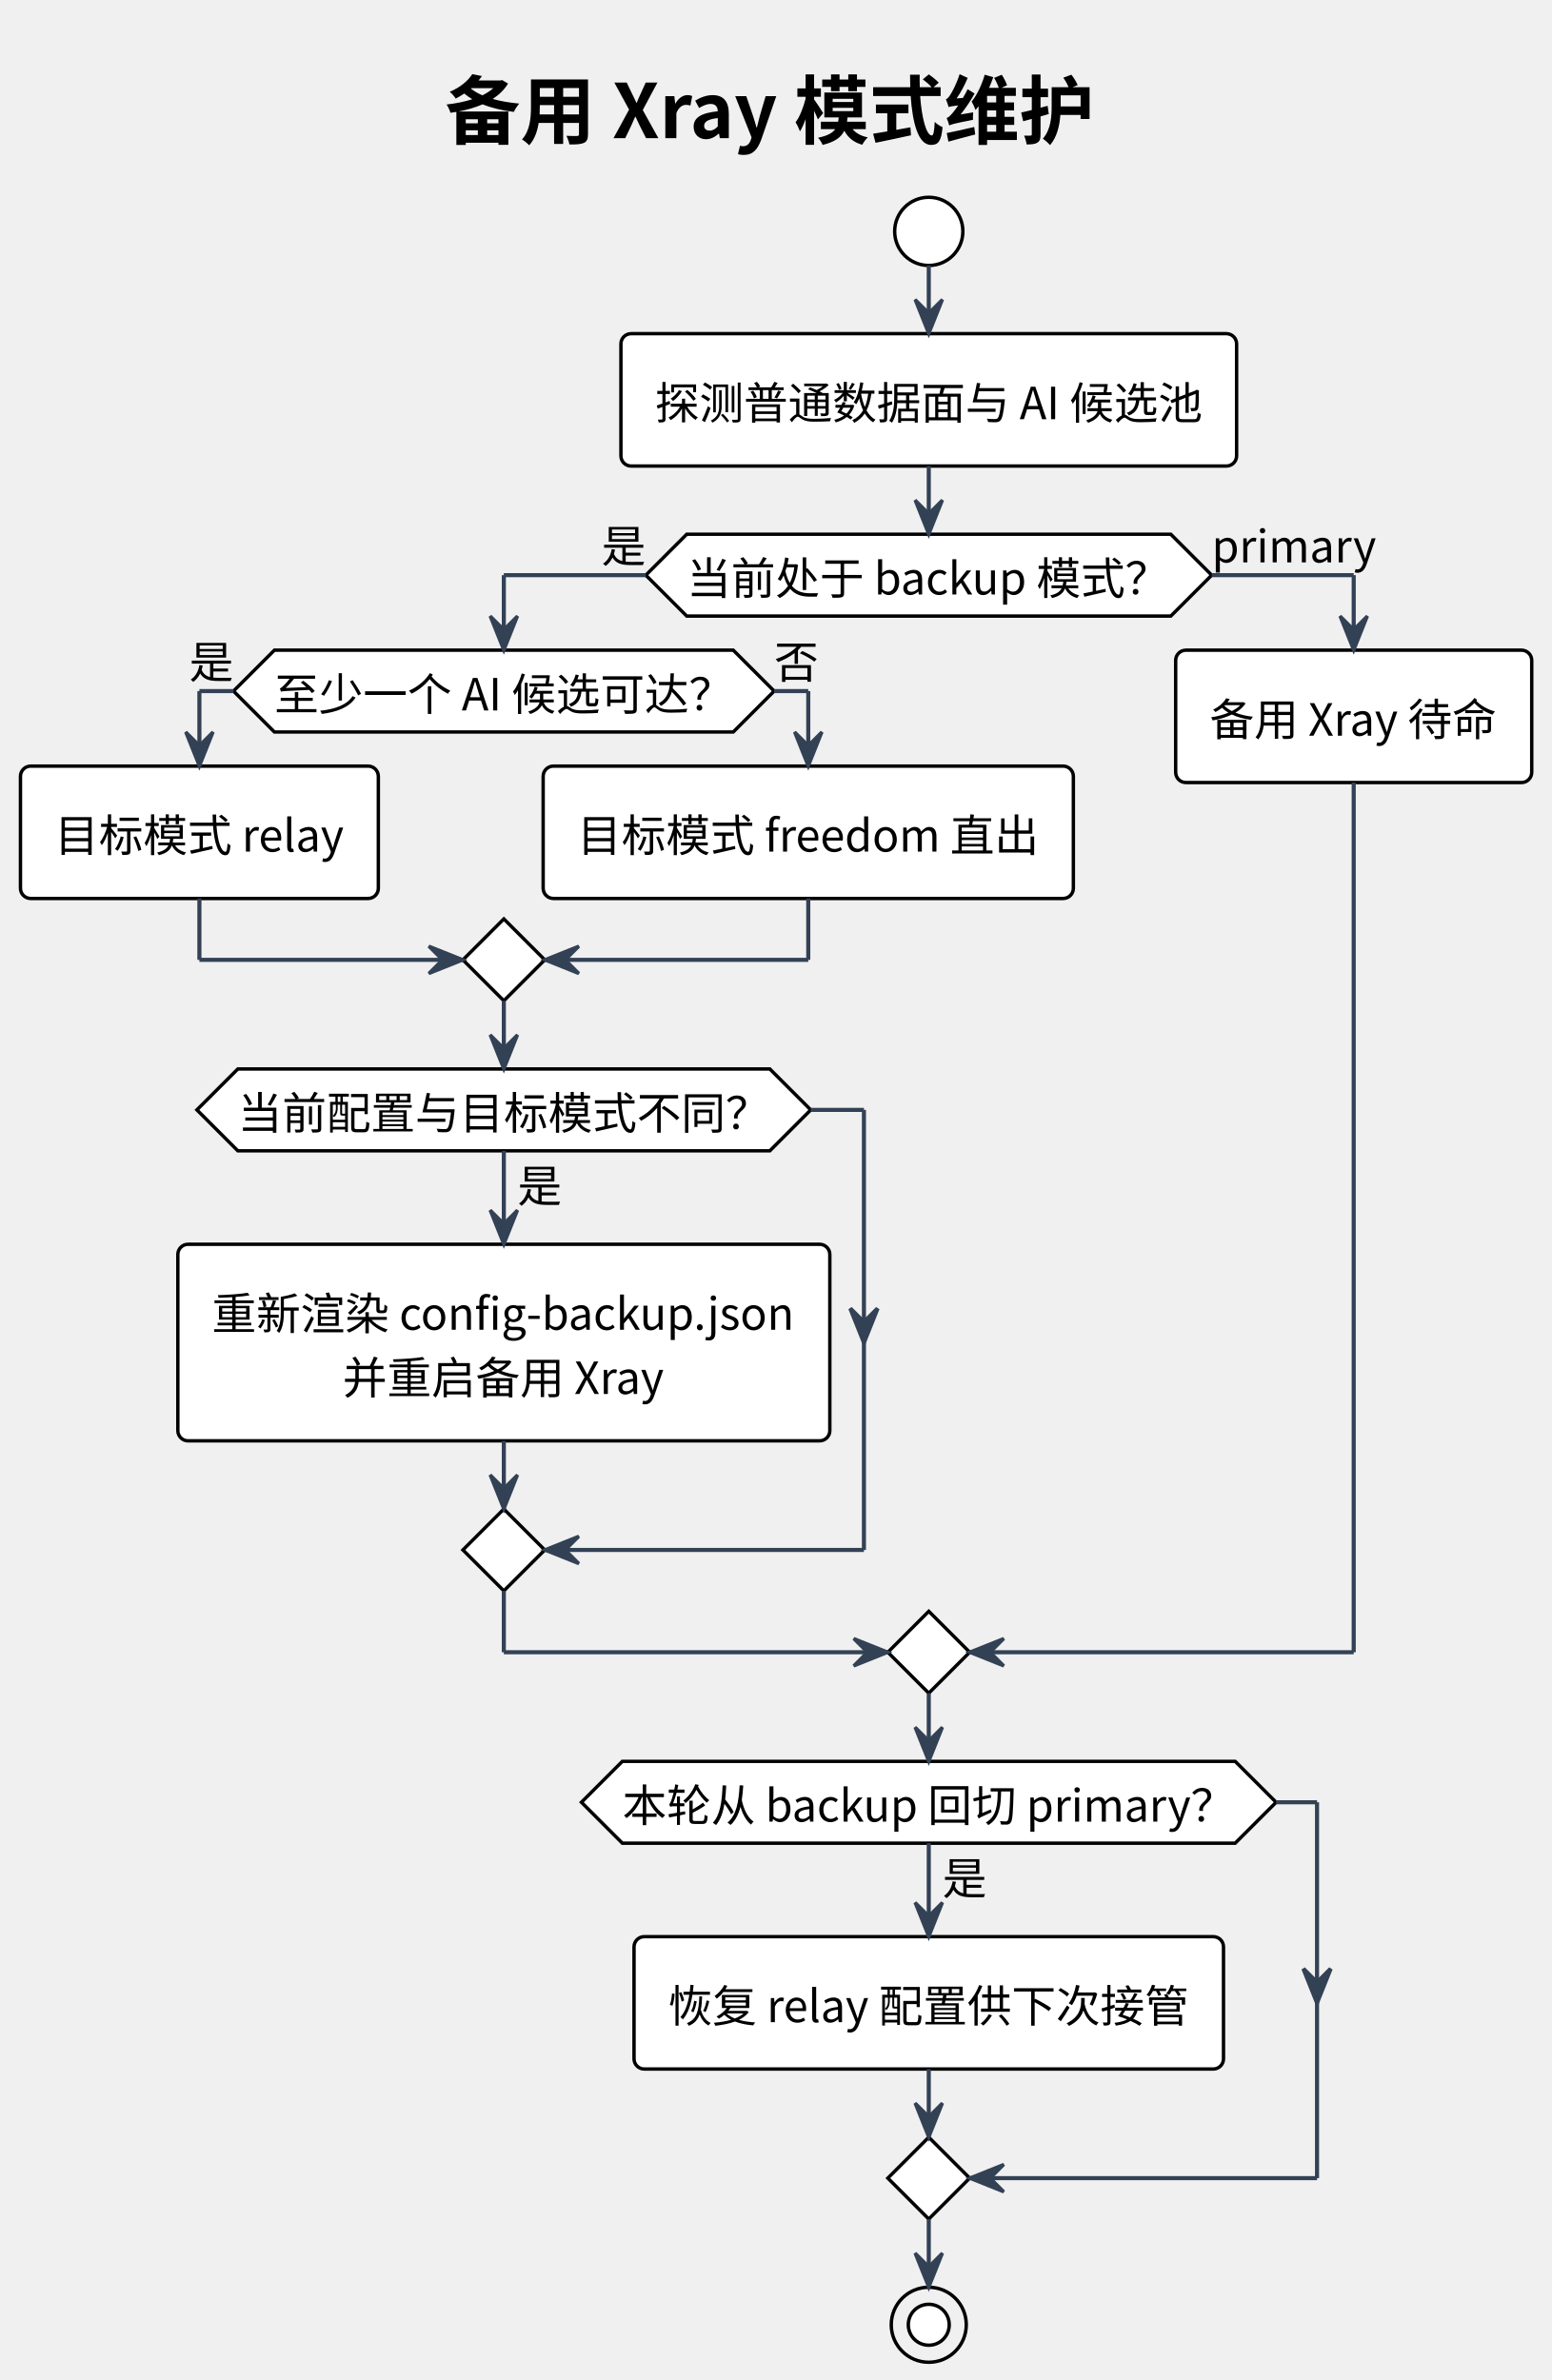
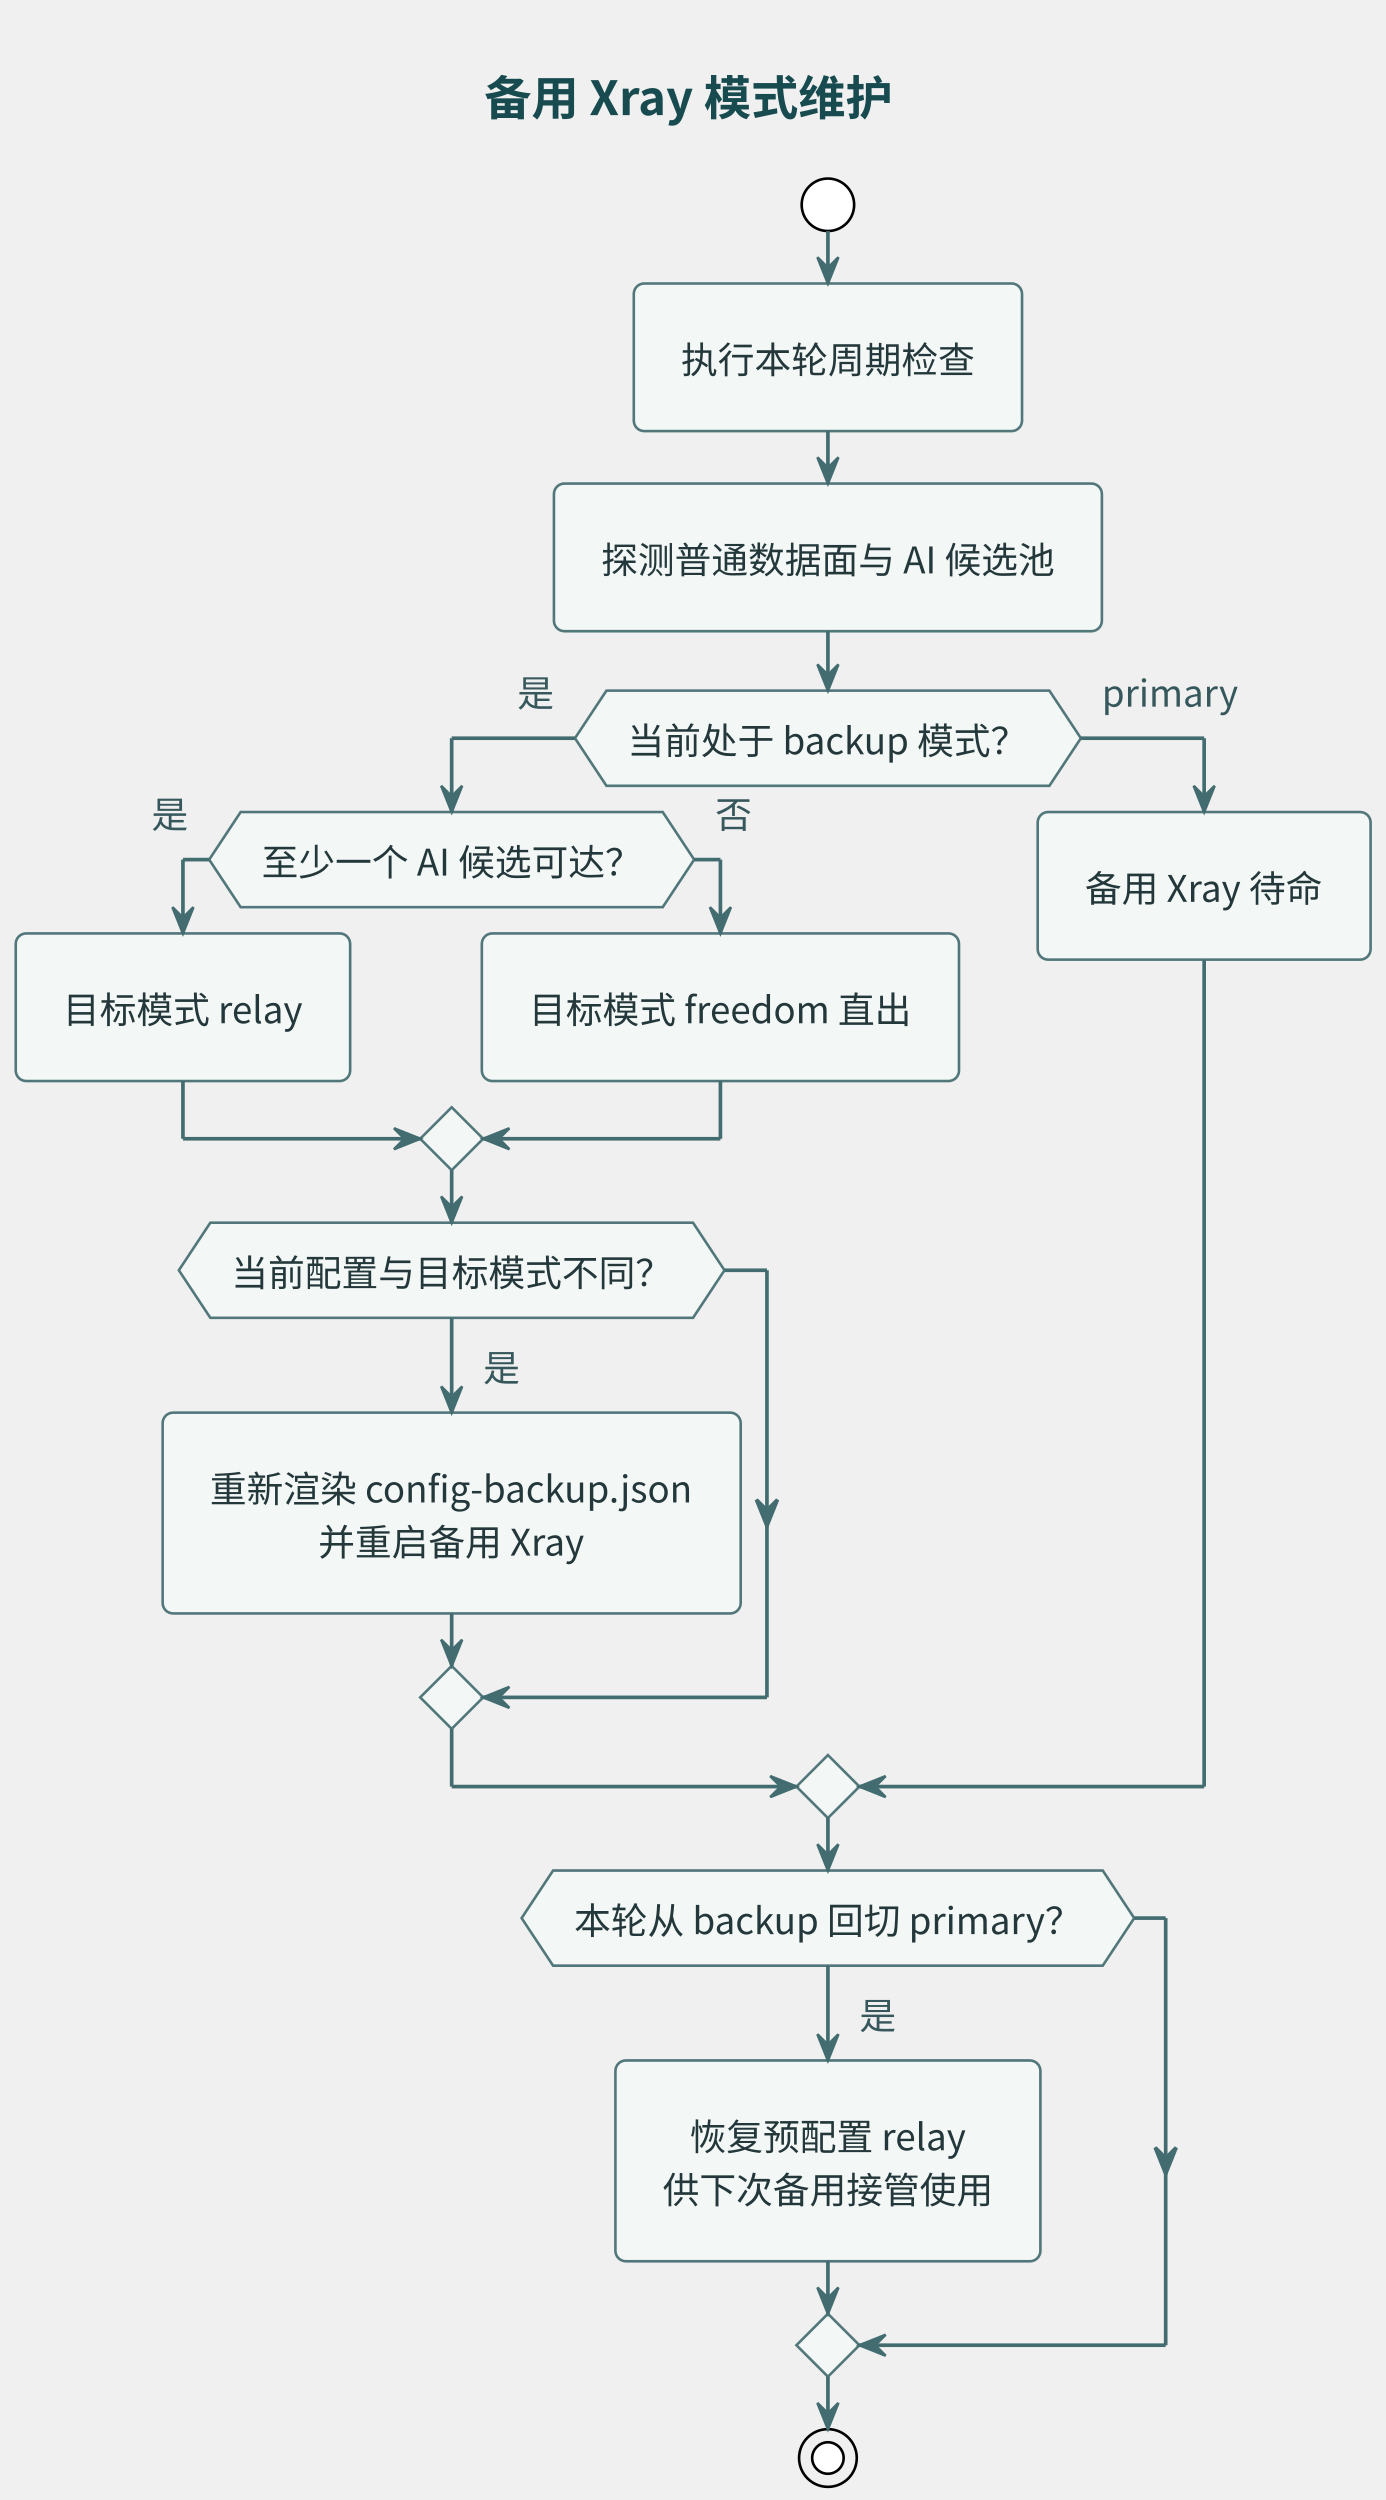
- <svg xmlns="http://www.w3.org/2000/svg" contentStyleType="text/css" data-diagram-type="ACTIVITY" height="698px" preserveAspectRatio="none" style="width:455px;height:698px;background:#FFFFFF;" version="1.1" viewBox="0 0 455 698" width="455px" zoomAndPan="magnify">
+ <svg xmlns="http://www.w3.org/2000/svg" contentStyleType="text/css" data-diagram-type="ACTIVITY" height="953px" preserveAspectRatio="none" style="width:528px;height:953px;background:#FFFFFF;" version="1.1" viewBox="0 0 528 953" width="528px" zoomAndPan="magnify">
  <defs />
  <g>
    <g class="title" data-source-line="2">
-       <text fill="#000000" font-family="Noto Sans CJK SC" font-size="22" font-weight="bold" lengthAdjust="spacing" textLength="191.005" x="130.575" y="40.52">备用 Xray 模式维护</text>
+       <text fill="#174B50" font-family="Noto Sans CJK SC" font-size="18" font-weight="bold" lengthAdjust="spacing" textLength="156.275" x="184.598" y="43.88">备用 Xray 模式维护</text>
    </g>
-     <ellipse cx="272.344" cy="67.856" fill="#FFFFFF" rx="10" ry="10" style="stroke:#000000;stroke-width:1;" />
-     <rect fill="#FFFFFF" height="38.824" rx="3" ry="3" style="stroke:#000000;stroke-width:1;" width="180.537" x="182.076" y="97.856" />
-     <text fill="#000000" font-family="Noto Sans CJK SC" font-size="13" lengthAdjust="spacing" textLength="160.537" x="192.076" y="122.936">探测普通数据面与 AI 候选池</text>
-     <polygon fill="#FFFFFF" points="201.377,156.68,343.312,156.68,355.312,168.68,343.312,180.68,201.377,180.68,189.377,168.68,201.377,156.68" style="stroke:#000000;stroke-width:1;" />
-     <text fill="#000000" font-family="Noto Sans CJK SC" font-size="13" lengthAdjust="spacing" textLength="141.934" x="201.377" y="174.348">当前处于 backup 模式？</text>
-     <text fill="#000000" font-family="Noto Sans CJK SC" font-size="13" lengthAdjust="spacing" textLength="13" x="176.377" y="164.936">是</text>
-     <text fill="#000000" font-family="Noto Sans CJK SC" font-size="13" lengthAdjust="spacing" textLength="47.853" x="355.312" y="164.936">primary</text>
-     <polygon fill="#FFFFFF" points="80.471,190.68,215.008,190.68,227.008,202.68,215.008,214.68,80.471,214.68,68.471,202.68,80.471,190.68" style="stroke:#000000;stroke-width:1;" />
-     <text fill="#000000" font-family="Noto Sans CJK SC" font-size="13" lengthAdjust="spacing" textLength="134.537" x="80.471" y="208.348">至少一个 AI 候选可达？</text>
-     <text fill="#000000" font-family="Noto Sans CJK SC" font-size="13" lengthAdjust="spacing" textLength="13" x="55.471" y="198.936">是</text>
-     <text fill="#000000" font-family="Noto Sans CJK SC" font-size="13" lengthAdjust="spacing" textLength="13" x="227.008" y="198.936">否</text>
-     <rect fill="#FFFFFF" height="38.824" rx="3" ry="3" style="stroke:#000000;stroke-width:1;" width="104.942" x="6" y="224.68" />
-     <text fill="#000000" font-family="Noto Sans CJK SC" font-size="13" lengthAdjust="spacing" textLength="84.942" x="16" y="249.76">目标模式 relay</text>
-     <rect fill="#FFFFFF" height="38.824" rx="3" ry="3" style="stroke:#000000;stroke-width:1;" width="155.473" x="159.272" y="224.68" />
-     <text fill="#000000" font-family="Noto Sans CJK SC" font-size="13" lengthAdjust="spacing" textLength="135.473" x="169.272" y="249.76">目标模式 freedom 直出</text>
-     <polygon fill="#FFFFFF" points="147.74,269.504,159.74,281.504,147.74,293.504,135.74,281.504,147.74,269.504" style="stroke:#000000;stroke-width:1;" />
-     <rect fill="#FFFFFF" height="57.648" rx="3" ry="3" style="stroke:#000000;stroke-width:1;" width="191.184" x="52.148" y="364.916" />
-     <text fill="#000000" font-family="Noto Sans CJK SC" font-size="13" lengthAdjust="spacing" textLength="171.184" x="62.148" y="389.996">重新渲染 config-backup.json</text>
-     <text fill="#000000" font-family="Noto Sans CJK SC" font-size="13" lengthAdjust="spacing" textLength="94.497" x="100.491" y="408.82">并重启备用 Xray</text>
-     <polygon fill="#FFFFFF" points="69.74,313.504,225.74,313.504,237.74,325.504,225.74,337.504,69.74,337.504,57.739,325.504,69.74,313.504" style="stroke:#000000;stroke-width:1;" />
-     <text fill="#000000" font-family="Noto Sans CJK SC" font-size="13" lengthAdjust="spacing" textLength="13" x="151.74" y="352.584">是</text>
-     <text fill="#000000" font-family="Noto Sans CJK SC" font-size="13" lengthAdjust="spacing" textLength="156" x="69.74" y="331.172">当前配置与目标模式不同？</text>
-     <polygon fill="#FFFFFF" points="147.74,442.564,159.74,454.564,147.74,466.564,135.74,454.564,147.74,442.564" style="stroke:#000000;stroke-width:1;" />
-     <rect fill="#FFFFFF" height="38.824" rx="3" ry="3" style="stroke:#000000;stroke-width:1;" width="104.409" x="344.745" y="190.68" />
-     <text fill="#000000" font-family="Noto Sans CJK SC" font-size="13" lengthAdjust="spacing" textLength="84.409" x="354.745" y="215.76">备用 Xray 待命</text>
-     <polygon fill="#FFFFFF" points="272.344,472.564,284.344,484.564,272.344,496.564,260.344,484.564,272.344,472.564" style="stroke:#000000;stroke-width:1;" />
-     <rect fill="#FFFFFF" height="38.824" rx="3" ry="3" style="stroke:#000000;stroke-width:1;" width="172.854" x="185.917" y="567.976" />
-     <text fill="#000000" font-family="Noto Sans CJK SC" font-size="13" lengthAdjust="spacing" textLength="152.854" x="195.917" y="593.056">恢复 relay 配置供下次接管</text>
-     <polygon fill="#FFFFFF" points="182.495,516.564,362.194,516.564,374.194,528.564,362.194,540.564,182.495,540.564,170.495,528.564,182.495,516.564" style="stroke:#000000;stroke-width:1;" />
-     <text fill="#000000" font-family="Noto Sans CJK SC" font-size="13" lengthAdjust="spacing" textLength="13" x="276.344" y="555.644">是</text>
-     <text fill="#000000" font-family="Noto Sans CJK SC" font-size="13" lengthAdjust="spacing" textLength="179.699" x="182.495" y="534.232">本轮从 backup 回切 primary？</text>
-     <polygon fill="#FFFFFF" points="272.344,626.8,284.344,638.8,272.344,650.8,260.344,638.8,272.344,626.8" style="stroke:#000000;stroke-width:1;" />
-     <ellipse cx="272.344" cy="681.8" fill="none" rx="11" ry="11" style="stroke:#000000;stroke-width:1;" />
-     <ellipse cx="272.344" cy="681.8" fill="#FFFFFF" rx="6" ry="6" style="stroke:#000000;stroke-width:1;" />
-     <line style="stroke:#334155;stroke-width:1.2;" x1="272.344" x2="272.344" y1="77.856" y2="97.856" />
-     <polygon fill="#334155" points="268.344,87.856,272.344,97.856,276.344,87.856,272.344,91.856" style="stroke:#334155;stroke-width:1;" />
-     <line style="stroke:#334155;stroke-width:1.2;" x1="68.471" x2="58.471" y1="202.68" y2="202.68" />
-     <line style="stroke:#334155;stroke-width:1.2;" x1="58.471" x2="58.471" y1="202.68" y2="224.68" />
-     <polygon fill="#334155" points="54.471,214.68,58.471,224.68,62.471,214.68,58.471,218.68" style="stroke:#334155;stroke-width:1;" />
-     <line style="stroke:#334155;stroke-width:1.2;" x1="227.008" x2="237.008" y1="202.68" y2="202.68" />
-     <line style="stroke:#334155;stroke-width:1.2;" x1="237.008" x2="237.008" y1="202.68" y2="224.68" />
-     <polygon fill="#334155" points="233.008,214.68,237.008,224.68,241.008,214.68,237.008,218.68" style="stroke:#334155;stroke-width:1;" />
-     <line style="stroke:#334155;stroke-width:1.2;" x1="58.471" x2="58.471" y1="263.504" y2="281.504" />
-     <line style="stroke:#334155;stroke-width:1.2;" x1="58.471" x2="135.74" y1="281.504" y2="281.504" />
-     <polygon fill="#334155" points="125.74,277.504,135.74,281.504,125.74,285.504,129.74,281.504" style="stroke:#334155;stroke-width:1;" />
-     <line style="stroke:#334155;stroke-width:1.2;" x1="237.008" x2="237.008" y1="263.504" y2="281.504" />
-     <line style="stroke:#334155;stroke-width:1.2;" x1="237.008" x2="159.74" y1="281.504" y2="281.504" />
-     <polygon fill="#334155" points="169.74,277.504,159.74,281.504,169.74,285.504,165.74,281.504" style="stroke:#334155;stroke-width:1;" />
-     <line style="stroke:#334155;stroke-width:1.2;" x1="147.74" x2="147.74" y1="337.504" y2="364.916" />
-     <polygon fill="#334155" points="143.74,354.916,147.74,364.916,151.74,354.916,147.74,358.916" style="stroke:#334155;stroke-width:1;" />
-     <line style="stroke:#334155;stroke-width:1.2;" x1="237.74" x2="253.332" y1="325.504" y2="325.504" />
-     <polygon fill="#334155" points="249.332,383.74,253.332,393.74,257.332,383.74,253.332,387.74" style="stroke:#334155;stroke-width:1.2;" />
-     <line style="stroke:#334155;stroke-width:1.2;" x1="253.332" x2="253.332" y1="325.504" y2="454.564" />
-     <line style="stroke:#334155;stroke-width:1.2;" x1="253.332" x2="159.74" y1="454.564" y2="454.564" />
-     <polygon fill="#334155" points="169.74,450.564,159.74,454.564,169.74,458.564,165.74,454.564" style="stroke:#334155;stroke-width:1;" />
-     <line style="stroke:#334155;stroke-width:1.2;" x1="147.74" x2="147.74" y1="422.564" y2="442.564" />
-     <polygon fill="#334155" points="143.74,432.564,147.74,442.564,151.74,432.564,147.74,436.564" style="stroke:#334155;stroke-width:1;" />
-     <line style="stroke:#334155;stroke-width:1.2;" x1="147.74" x2="147.74" y1="293.504" y2="313.504" />
-     <polygon fill="#334155" points="143.74,303.504,147.74,313.504,151.74,303.504,147.74,307.504" style="stroke:#334155;stroke-width:1;" />
-     <line style="stroke:#334155;stroke-width:1.2;" x1="189.377" x2="147.74" y1="168.68" y2="168.68" />
-     <line style="stroke:#334155;stroke-width:1.2;" x1="147.74" x2="147.74" y1="168.68" y2="190.68" />
-     <polygon fill="#334155" points="143.74,180.68,147.74,190.68,151.74,180.68,147.74,184.68" style="stroke:#334155;stroke-width:1;" />
-     <line style="stroke:#334155;stroke-width:1.2;" x1="355.312" x2="396.949" y1="168.68" y2="168.68" />
-     <line style="stroke:#334155;stroke-width:1.2;" x1="396.949" x2="396.949" y1="168.68" y2="190.68" />
-     <polygon fill="#334155" points="392.949,180.68,396.949,190.68,400.949,180.68,396.949,184.68" style="stroke:#334155;stroke-width:1;" />
-     <line style="stroke:#334155;stroke-width:1.2;" x1="147.74" x2="147.74" y1="466.564" y2="484.564" />
-     <line style="stroke:#334155;stroke-width:1.2;" x1="147.74" x2="260.344" y1="484.564" y2="484.564" />
-     <polygon fill="#334155" points="250.345,480.564,260.344,484.564,250.345,488.564,254.345,484.564" style="stroke:#334155;stroke-width:1;" />
-     <line style="stroke:#334155;stroke-width:1.2;" x1="396.949" x2="396.949" y1="229.504" y2="484.564" />
-     <line style="stroke:#334155;stroke-width:1.2;" x1="396.949" x2="284.344" y1="484.564" y2="484.564" />
-     <polygon fill="#334155" points="294.344,480.564,284.344,484.564,294.344,488.564,290.344,484.564" style="stroke:#334155;stroke-width:1;" />
-     <line style="stroke:#334155;stroke-width:1.2;" x1="272.344" x2="272.344" y1="136.68" y2="156.68" />
-     <polygon fill="#334155" points="268.344,146.68,272.344,156.68,276.344,146.68,272.344,150.68" style="stroke:#334155;stroke-width:1;" />
-     <line style="stroke:#334155;stroke-width:1.2;" x1="272.344" x2="272.344" y1="540.564" y2="567.976" />
-     <polygon fill="#334155" points="268.344,557.976,272.344,567.976,276.344,557.976,272.344,561.976" style="stroke:#334155;stroke-width:1;" />
-     <line style="stroke:#334155;stroke-width:1.2;" x1="374.194" x2="386.194" y1="528.564" y2="528.564" />
-     <polygon fill="#334155" points="382.194,577.388,386.194,587.388,390.194,577.388,386.194,581.388" style="stroke:#334155;stroke-width:1.2;" />
-     <line style="stroke:#334155;stroke-width:1.2;" x1="386.194" x2="386.194" y1="528.564" y2="638.8" />
-     <line style="stroke:#334155;stroke-width:1.2;" x1="386.194" x2="284.344" y1="638.8" y2="638.8" />
-     <polygon fill="#334155" points="294.344,634.8,284.344,638.8,294.344,642.8,290.344,638.8" style="stroke:#334155;stroke-width:1;" />
-     <line style="stroke:#334155;stroke-width:1.2;" x1="272.344" x2="272.344" y1="606.8" y2="626.8" />
-     <polygon fill="#334155" points="268.344,616.8,272.344,626.8,276.344,616.8,272.344,620.8" style="stroke:#334155;stroke-width:1;" />
-     <line style="stroke:#334155;stroke-width:1.2;" x1="272.344" x2="272.344" y1="496.564" y2="516.564" />
-     <polygon fill="#334155" points="268.344,506.564,272.344,516.564,276.344,506.564,272.344,510.564" style="stroke:#334155;stroke-width:1;" />
-     <line style="stroke:#334155;stroke-width:1.2;" x1="272.344" x2="272.344" y1="650.8" y2="670.8" />
-     <polygon fill="#334155" points="268.344,660.8,272.344,670.8,276.344,660.8,272.344,664.8" style="stroke:#334155;stroke-width:1;" />
+     <ellipse cx="315.601" cy="78.064" fill="#FFFFFF" rx="10" ry="10" style="stroke:#000000;stroke-width:1;" />
+     <rect fill="#F3F8F6" height="56.272" rx="4" ry="4" style="stroke:#52777A;stroke-width:1;" width="148" x="241.601" y="108.064" />
+     <text fill="#24383B" font-family="Noto Sans CJK SC" font-size="14" lengthAdjust="spacing" textLength="111.999" x="259.601" y="142.304">执行本轮周期检查</text>
+     <rect fill="#F3F8F6" height="56.272" rx="4" ry="4" style="stroke:#52777A;stroke-width:1;" width="208.885" x="211.158" y="184.336" />
+     <text fill="#24383B" font-family="Noto Sans CJK SC" font-size="14" lengthAdjust="spacing" textLength="172.885" x="229.158" y="218.576">探测普通数据面与 AI 候选池</text>
+     <polygon fill="#F3F8F6" points="231.175,263.276,400.026,263.276,412.026,281.412,400.026,299.548,231.175,299.548,219.175,281.412,231.175,263.276" style="stroke:#52777A;stroke-width:1;" />
+     <text fill="#24383B" font-family="Noto Sans CJK SC" font-size="14" lengthAdjust="spacing" textLength="152.851" x="239.175" y="287.515">当前处于 backup 模式？</text>
+     <text fill="#36575B" font-family="Noto Sans CJK SC" font-size="14" lengthAdjust="spacing" textLength="14" x="197.175" y="269.38">是</text>
+     <text fill="#36575B" font-family="Noto Sans CJK SC" font-size="14" lengthAdjust="spacing" textLength="51.534" x="420.026" y="269.38">primary</text>
+     <polygon fill="#F3F8F6" points="91.738,309.548,252.623,309.548,264.623,327.683,252.623,345.819,91.738,345.819,79.738,327.683,91.738,309.548" style="stroke:#52777A;stroke-width:1;" />
+     <text fill="#24383B" font-family="Noto Sans CJK SC" font-size="14" lengthAdjust="spacing" textLength="144.885" x="99.738" y="333.787">至少一个 AI 候选可达？</text>
+     <text fill="#36575B" font-family="Noto Sans CJK SC" font-size="14" lengthAdjust="spacing" textLength="14" x="57.738" y="315.651">是</text>
+     <text fill="#36575B" font-family="Noto Sans CJK SC" font-size="14" lengthAdjust="spacing" textLength="14" x="272.623" y="315.651">否</text>
+     <rect fill="#F3F8F6" height="56.272" rx="4" ry="4" style="stroke:#52777A;stroke-width:1;" width="127.476" x="6" y="355.819" />
+     <text fill="#24383B" font-family="Noto Sans CJK SC" font-size="14" lengthAdjust="spacing" textLength="91.476" x="24" y="390.059">目标模式 relay</text>
+     <rect fill="#F3F8F6" height="56.272" rx="4" ry="4" style="stroke:#52777A;stroke-width:1;" width="181.893" x="183.677" y="355.819" />
+     <text fill="#24383B" font-family="Noto Sans CJK SC" font-size="14" lengthAdjust="spacing" textLength="145.893" x="201.677" y="390.059">目标模式 freedom 直出</text>
+     <polygon fill="#F3F8F6" points="172.18,422.091,184.18,434.091,172.18,446.091,160.18,434.091,172.18,422.091" style="stroke:#52777A;stroke-width:1;" />
+     <rect fill="#F3F8F6" height="76.544" rx="4" ry="4" style="stroke:#52777A;stroke-width:1;" width="220.351" x="62.005" y="538.499" />
+     <text fill="#24383B" font-family="Noto Sans CJK SC" font-size="14" lengthAdjust="spacing" textLength="184.351" x="80.005" y="572.739">重新渲染 config-backup.json</text>
+     <text fill="#24383B" font-family="Noto Sans CJK SC" font-size="14" lengthAdjust="spacing" textLength="101.766" x="121.298" y="593.011">并重启备用 Xray</text>
+     <polygon fill="#F3F8F6" points="80.181,466.091,264.18,466.091,276.18,484.227,264.18,502.363,80.181,502.363,68.181,484.227,80.181,466.091" style="stroke:#52777A;stroke-width:1;" />
+     <text fill="#36575B" font-family="Noto Sans CJK SC" font-size="14" lengthAdjust="spacing" textLength="14" x="184.18" y="526.603">是</text>
+     <text fill="#24383B" font-family="Noto Sans CJK SC" font-size="14" lengthAdjust="spacing" textLength="167.999" x="88.181" y="490.331">当前配置与目标模式不同？</text>
+     <polygon fill="#F3F8F6" points="172.18,635.043,184.18,647.043,172.18,659.043,160.18,647.043,172.18,635.043" style="stroke:#52777A;stroke-width:1;" />
+     <rect fill="#F3F8F6" height="56.272" rx="4" ry="4" style="stroke:#52777A;stroke-width:1;" width="126.902" x="395.57" y="309.548" />
+     <text fill="#24383B" font-family="Noto Sans CJK SC" font-size="14" lengthAdjust="spacing" textLength="90.902" x="413.57" y="343.787">备用 Xray 待命</text>
+     <polygon fill="#F3F8F6" points="315.601,669.043,327.601,681.043,315.601,693.043,303.601,681.043,315.601,669.043" style="stroke:#52777A;stroke-width:1;" />
+     <rect fill="#F3F8F6" height="76.544" rx="4" ry="4" style="stroke:#52777A;stroke-width:1;" width="162" x="234.601" y="785.451" />
+     <text fill="#24383B" font-family="Noto Sans CJK SC" font-size="14" lengthAdjust="spacing" textLength="105.476" x="262.863" y="819.691">恢复预配置 relay</text>
+     <text fill="#24383B" font-family="Noto Sans CJK SC" font-size="14" lengthAdjust="spacing" textLength="125.999" x="252.601" y="839.963">供下次备用接管使用</text>
+     <polygon fill="#F3F8F6" points="210.84,713.043,420.361,713.043,432.361,731.179,420.361,749.315,210.84,749.315,198.84,731.179,210.84,713.043" style="stroke:#52777A;stroke-width:1;" />
+     <text fill="#36575B" font-family="Noto Sans CJK SC" font-size="14" lengthAdjust="spacing" textLength="14" x="327.601" y="773.555">是</text>
+     <text fill="#24383B" font-family="Noto Sans CJK SC" font-size="14" lengthAdjust="spacing" textLength="193.521" x="218.84" y="737.283">本轮从 backup 回切 primary？</text>
+     <polygon fill="#F3F8F6" points="315.601,881.995,327.601,893.995,315.601,905.995,303.601,893.995,315.601,881.995" style="stroke:#52777A;stroke-width:1;" />
+     <ellipse cx="315.601" cy="936.995" fill="none" rx="11" ry="11" style="stroke:#000000;stroke-width:1;" />
+     <ellipse cx="315.601" cy="936.995" fill="#FFFFFF" rx="6" ry="6" style="stroke:#000000;stroke-width:1;" />
+     <line style="stroke:#426C70;stroke-width:1.4;" x1="315.601" x2="315.601" y1="88.064" y2="108.064" />
+     <polygon fill="#426C70" points="311.601,98.064,315.601,108.064,319.601,98.064,315.601,102.064" style="stroke:#426C70;stroke-width:1;" />
+     <line style="stroke:#426C70;stroke-width:1.4;" x1="315.601" x2="315.601" y1="164.336" y2="184.336" />
+     <polygon fill="#426C70" points="311.601,174.336,315.601,184.336,319.601,174.336,315.601,178.336" style="stroke:#426C70;stroke-width:1;" />
+     <line style="stroke:#426C70;stroke-width:1.4;" x1="79.738" x2="69.738" y1="327.683" y2="327.683" />
+     <line style="stroke:#426C70;stroke-width:1.4;" x1="69.738" x2="69.738" y1="327.683" y2="355.819" />
+     <polygon fill="#426C70" points="65.738,345.819,69.738,355.819,73.738,345.819,69.738,349.819" style="stroke:#426C70;stroke-width:1;" />
+     <line style="stroke:#426C70;stroke-width:1.4;" x1="264.623" x2="274.623" y1="327.683" y2="327.683" />
+     <line style="stroke:#426C70;stroke-width:1.4;" x1="274.623" x2="274.623" y1="327.683" y2="355.819" />
+     <polygon fill="#426C70" points="270.623,345.819,274.623,355.819,278.623,345.819,274.623,349.819" style="stroke:#426C70;stroke-width:1;" />
+     <line style="stroke:#426C70;stroke-width:1.4;" x1="69.738" x2="69.738" y1="412.091" y2="434.091" />
+     <line style="stroke:#426C70;stroke-width:1.4;" x1="69.738" x2="160.18" y1="434.091" y2="434.091" />
+     <polygon fill="#426C70" points="150.18,430.091,160.18,434.091,150.18,438.091,154.18,434.091" style="stroke:#426C70;stroke-width:1;" />
+     <line style="stroke:#426C70;stroke-width:1.4;" x1="274.623" x2="274.623" y1="412.091" y2="434.091" />
+     <line style="stroke:#426C70;stroke-width:1.4;" x1="274.623" x2="184.18" y1="434.091" y2="434.091" />
+     <polygon fill="#426C70" points="194.18,430.091,184.18,434.091,194.18,438.091,190.18,434.091" style="stroke:#426C70;stroke-width:1;" />
+     <line style="stroke:#426C70;stroke-width:1.4;" x1="172.18" x2="172.18" y1="502.363" y2="538.499" />
+     <polygon fill="#426C70" points="168.18,528.499,172.18,538.499,176.18,528.499,172.18,532.499" style="stroke:#426C70;stroke-width:1;" />
+     <line style="stroke:#426C70;stroke-width:1.4;" x1="276.18" x2="292.356" y1="484.227" y2="484.227" />
+     <polygon fill="#426C70" points="288.356,571.703,292.356,581.703,296.356,571.703,292.356,575.703" style="stroke:#426C70;stroke-width:1.4;" />
+     <line style="stroke:#426C70;stroke-width:1.4;" x1="292.356" x2="292.356" y1="484.227" y2="647.043" />
+     <line style="stroke:#426C70;stroke-width:1.4;" x1="292.356" x2="184.18" y1="647.043" y2="647.043" />
+     <polygon fill="#426C70" points="194.18,643.043,184.18,647.043,194.18,651.043,190.18,647.043" style="stroke:#426C70;stroke-width:1;" />
+     <line style="stroke:#426C70;stroke-width:1.4;" x1="172.18" x2="172.18" y1="615.043" y2="635.043" />
+     <polygon fill="#426C70" points="168.18,625.043,172.18,635.043,176.18,625.043,172.18,629.043" style="stroke:#426C70;stroke-width:1;" />
+     <line style="stroke:#426C70;stroke-width:1.4;" x1="172.18" x2="172.18" y1="446.091" y2="466.091" />
+     <polygon fill="#426C70" points="168.18,456.091,172.18,466.091,176.18,456.091,172.18,460.091" style="stroke:#426C70;stroke-width:1;" />
+     <line style="stroke:#426C70;stroke-width:1.4;" x1="219.175" x2="172.18" y1="281.412" y2="281.412" />
+     <line style="stroke:#426C70;stroke-width:1.4;" x1="172.18" x2="172.18" y1="281.412" y2="309.548" />
+     <polygon fill="#426C70" points="168.18,299.548,172.18,309.548,176.18,299.548,172.18,303.548" style="stroke:#426C70;stroke-width:1;" />
+     <line style="stroke:#426C70;stroke-width:1.4;" x1="412.026" x2="459.021" y1="281.412" y2="281.412" />
+     <line style="stroke:#426C70;stroke-width:1.4;" x1="459.021" x2="459.021" y1="281.412" y2="309.548" />
+     <polygon fill="#426C70" points="455.021,299.548,459.021,309.548,463.021,299.548,459.021,303.548" style="stroke:#426C70;stroke-width:1;" />
+     <line style="stroke:#426C70;stroke-width:1.4;" x1="172.18" x2="172.18" y1="659.043" y2="681.043" />
+     <line style="stroke:#426C70;stroke-width:1.4;" x1="172.18" x2="303.601" y1="681.043" y2="681.043" />
+     <polygon fill="#426C70" points="293.601,677.043,303.601,681.043,293.601,685.043,297.601,681.043" style="stroke:#426C70;stroke-width:1;" />
+     <line style="stroke:#426C70;stroke-width:1.4;" x1="459.021" x2="459.021" y1="365.819" y2="681.043" />
+     <line style="stroke:#426C70;stroke-width:1.4;" x1="459.021" x2="327.601" y1="681.043" y2="681.043" />
+     <polygon fill="#426C70" points="337.601,677.043,327.601,681.043,337.601,685.043,333.601,681.043" style="stroke:#426C70;stroke-width:1;" />
+     <line style="stroke:#426C70;stroke-width:1.4;" x1="315.601" x2="315.601" y1="240.608" y2="263.276" />
+     <polygon fill="#426C70" points="311.601,253.276,315.601,263.276,319.601,253.276,315.601,257.276" style="stroke:#426C70;stroke-width:1;" />
+     <line style="stroke:#426C70;stroke-width:1.4;" x1="315.601" x2="315.601" y1="749.315" y2="785.451" />
+     <polygon fill="#426C70" points="311.601,775.451,315.601,785.451,319.601,775.451,315.601,779.451" style="stroke:#426C70;stroke-width:1;" />
+     <line style="stroke:#426C70;stroke-width:1.4;" x1="432.361" x2="444.361" y1="731.179" y2="731.179" />
+     <polygon fill="#426C70" points="440.361,818.655,444.361,828.655,448.361,818.655,444.361,822.655" style="stroke:#426C70;stroke-width:1.4;" />
+     <line style="stroke:#426C70;stroke-width:1.4;" x1="444.361" x2="444.361" y1="731.179" y2="893.995" />
+     <line style="stroke:#426C70;stroke-width:1.4;" x1="444.361" x2="327.601" y1="893.995" y2="893.995" />
+     <polygon fill="#426C70" points="337.601,889.995,327.601,893.995,337.601,897.995,333.601,893.995" style="stroke:#426C70;stroke-width:1;" />
+     <line style="stroke:#426C70;stroke-width:1.4;" x1="315.601" x2="315.601" y1="861.995" y2="881.995" />
+     <polygon fill="#426C70" points="311.601,871.995,315.601,881.995,319.601,871.995,315.601,875.995" style="stroke:#426C70;stroke-width:1;" />
+     <line style="stroke:#426C70;stroke-width:1.4;" x1="315.601" x2="315.601" y1="693.043" y2="713.043" />
+     <polygon fill="#426C70" points="311.601,703.043,315.601,713.043,319.601,703.043,315.601,707.043" style="stroke:#426C70;stroke-width:1;" />
+     <line style="stroke:#426C70;stroke-width:1.4;" x1="315.601" x2="315.601" y1="905.995" y2="925.995" />
+     <polygon fill="#426C70" points="311.601,915.995,315.601,925.995,319.601,915.995,315.601,919.995" style="stroke:#426C70;stroke-width:1;" />
  </g>
</svg>
